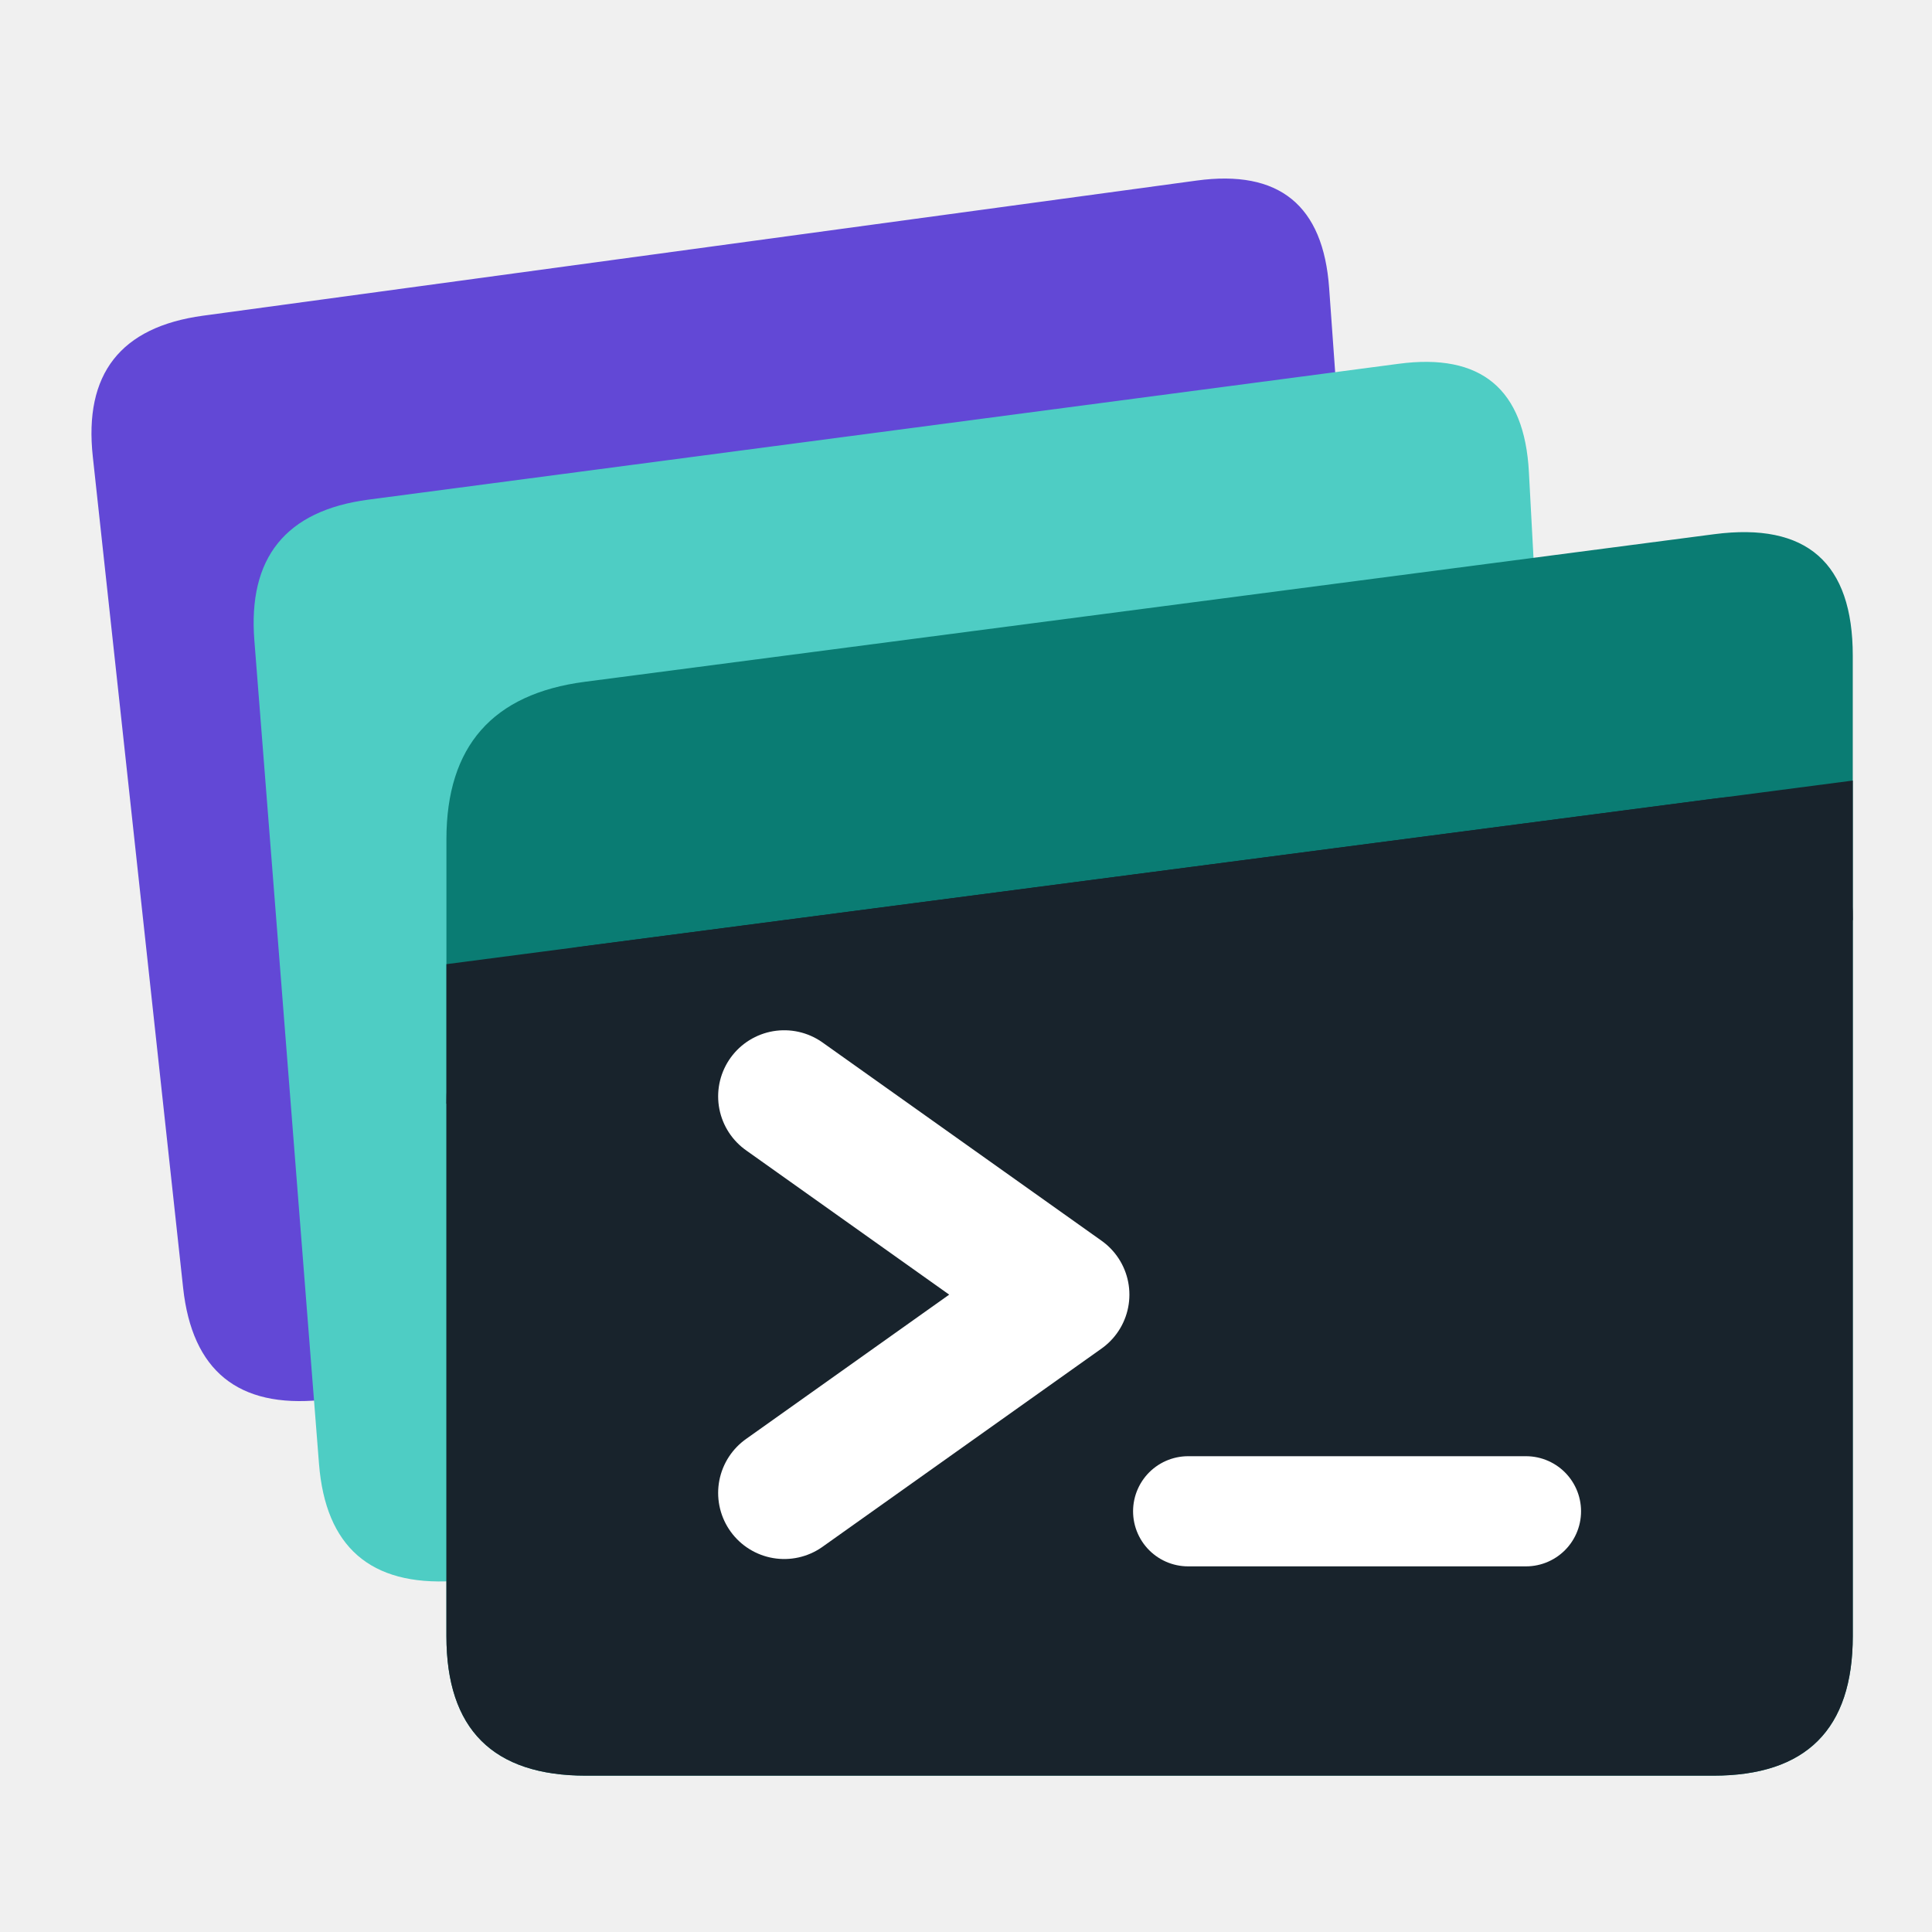
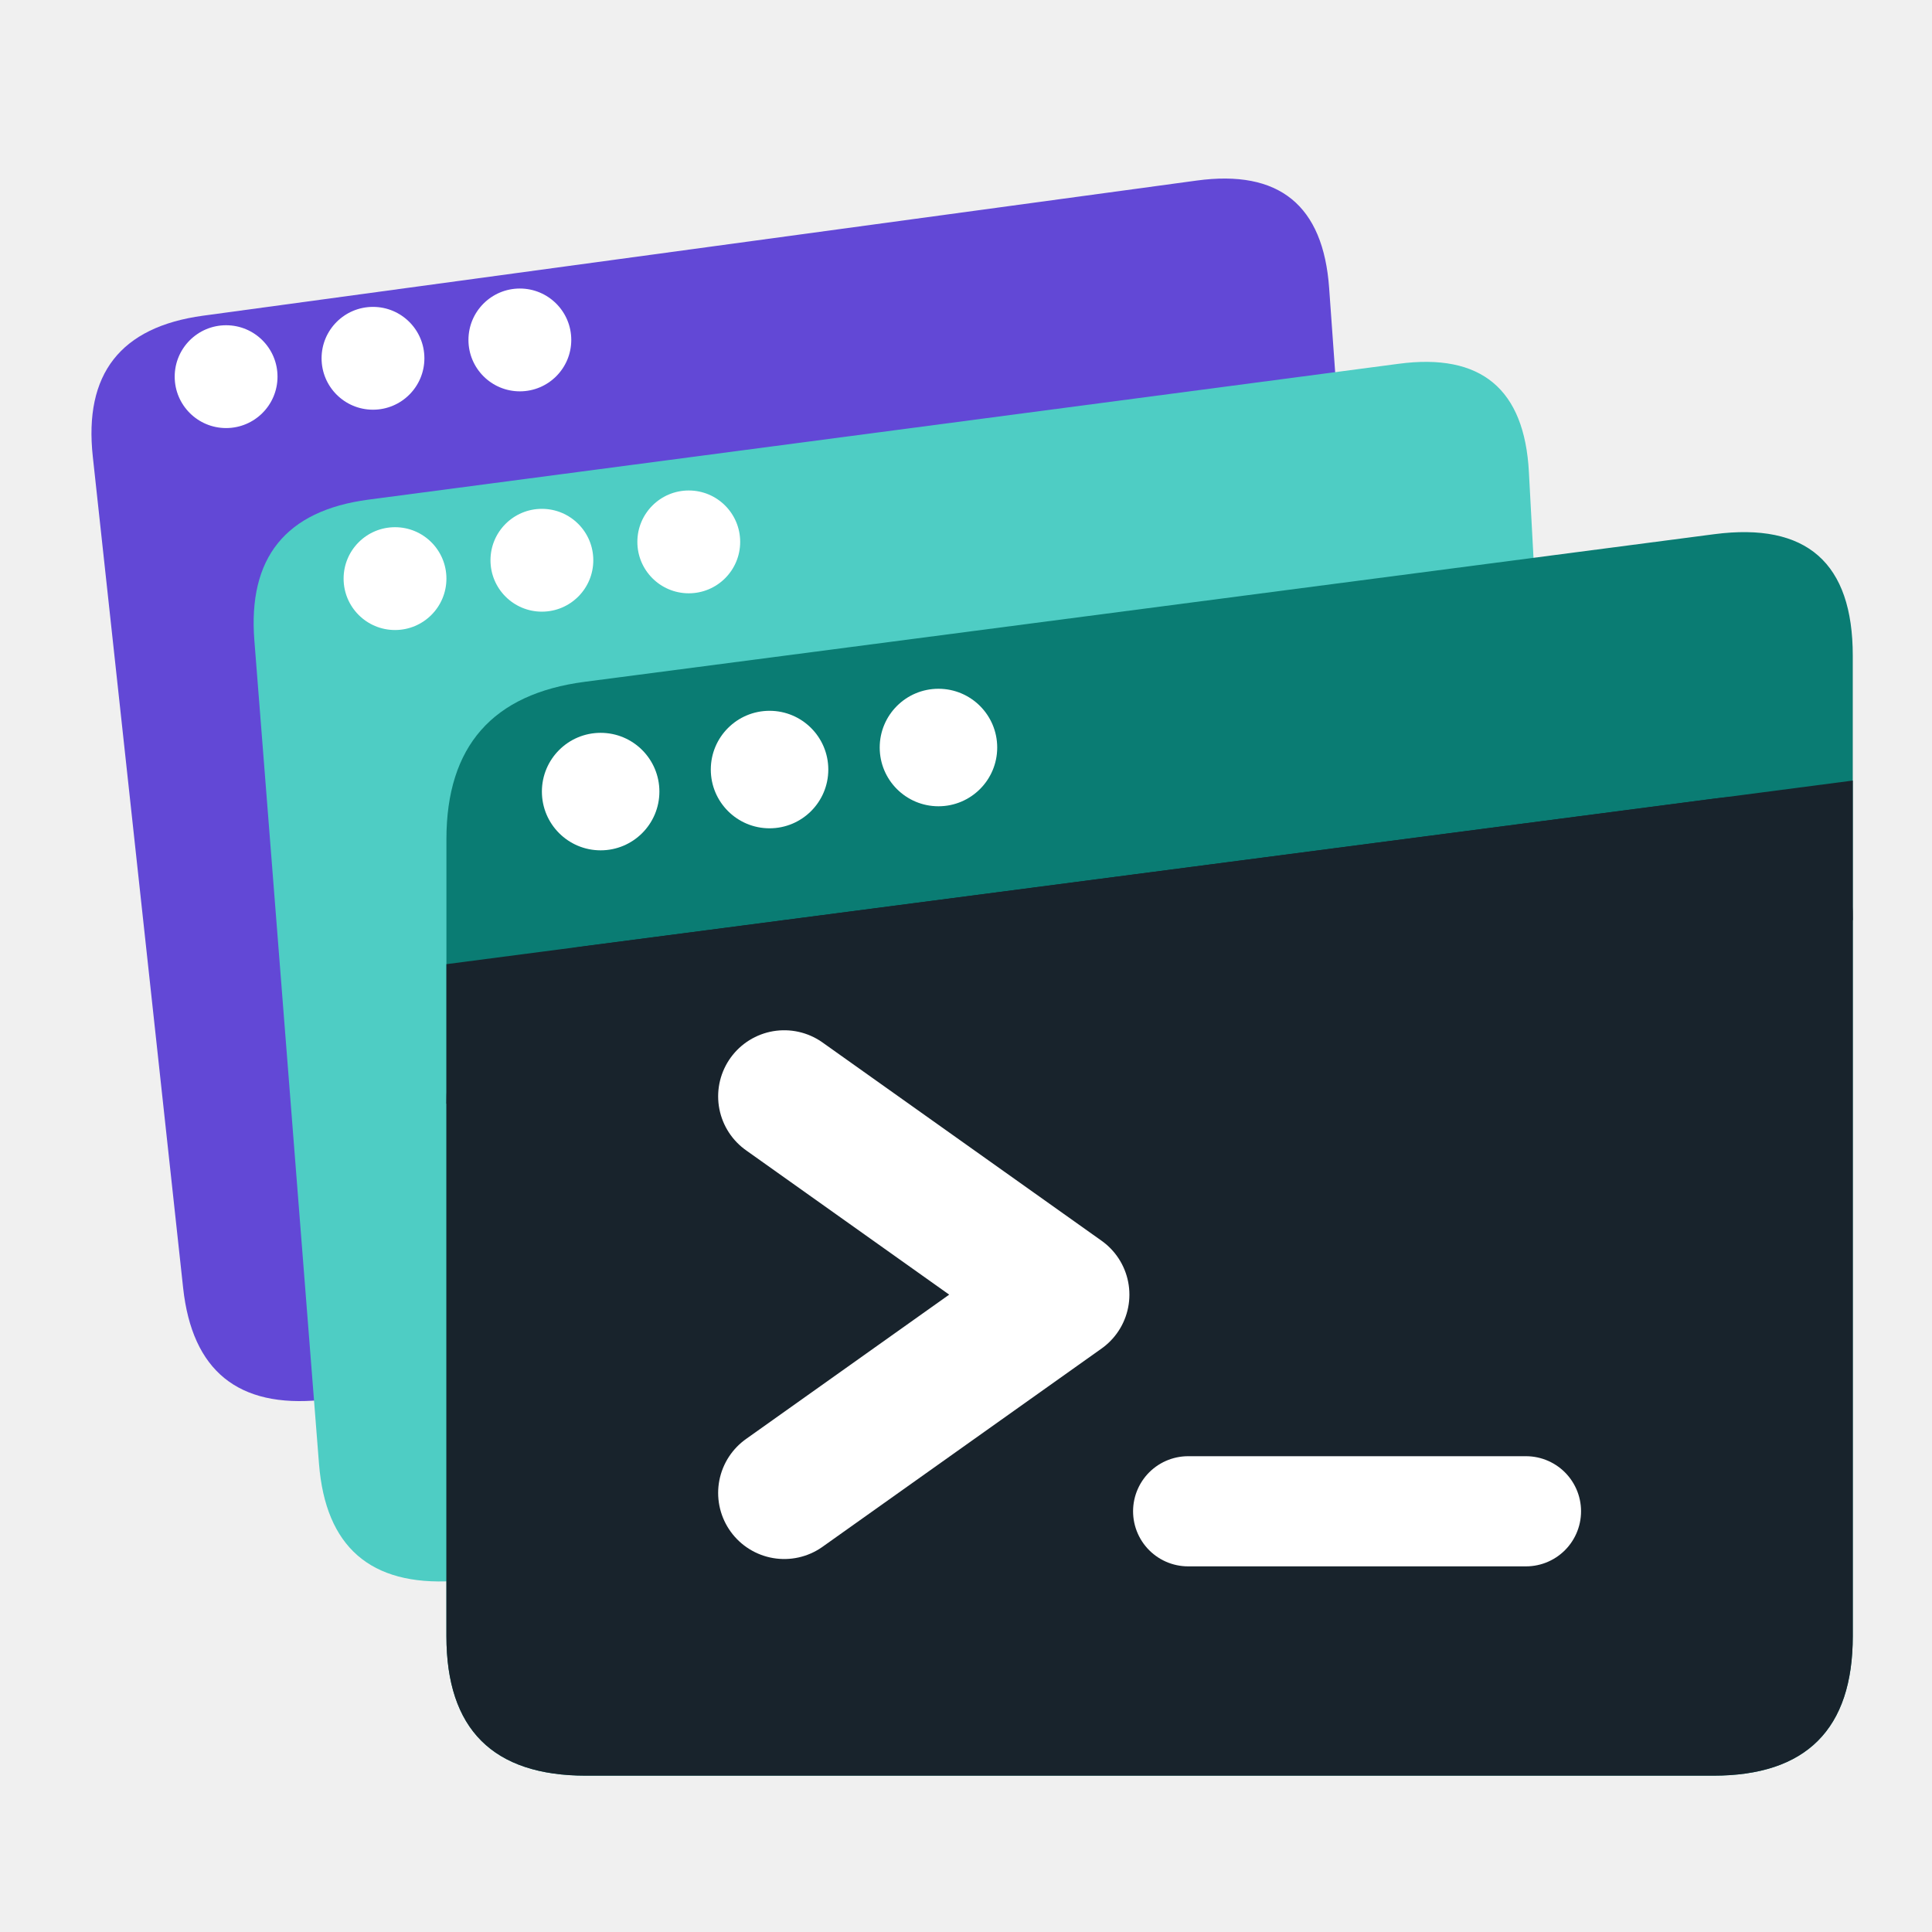
<svg xmlns="http://www.w3.org/2000/svg" viewBox="0 0 512 512">
  <g transform="translate(256 256) scale(0.9731) translate(-261.5 -240.5)">
    <path d="M23.7 101.8Q20 68 53.7 63.4L324.3 26.6Q358 22 360.4 55.9L377.6 296.1Q380 330 346.2 333.3L85.8 358.7Q52 362 48.3 328.2Z" fill="#6248d6" />
+     <circle cx="60" cy="80" r="14" fill="#ffffff" />
+     <circle cx="100" cy="75" r="14" fill="#ffffff" />
+     <circle cx="140" cy="70" r="14" fill="#ffffff" />
    <path d="M67.7 151.9Q65 118 98.7 113.5L379.3 76.5Q413 72 414.8 106.0L428.2 356.0Q430 390 396.1 392.0L121.9 408.0Q88 410 85.3 376.1Z" fill="#4ecdc4" />
+     <circle cx="106" cy="135" r="14" fill="#ffffff" />
+     <circle cx="146" cy="130" r="14" fill="#ffffff" />
+     <circle cx="186" cy="125" r="14" fill="#ffffff" />
    <path d="M120.0 206.0Q120 168 157.7 163.1L465.3 122.9Q503 118 503.0 156.0L503.0 423.0Q503 461 465.0 461.0L158.0 461.0Q120 461 120.0 423.0Z" fill="#0a7c73" />
    <path d="M120.0 278.0Q120 240 157.7 235.1L465.3 194.9Q503 190 503.0 228.0L503.0 423.0Q503 461 465.0 461.0L158.0 461.0Q120 461 120.0 423.0Z" fill="#18232c" />
    <path d="M120 240L503 190L503 228L120 278Z" fill="#18232c" />
+     <circle cx="162" cy="193" r="16" fill="#ffffff" />
+     <circle cx="208" cy="187" r="16" fill="#ffffff" />
+     <circle cx="254" cy="181" r="16" fill="#ffffff" />
    <path d="M212 276l76 54-76 54" fill="none" stroke="#ffffff" stroke-width="36" stroke-linecap="round" stroke-linejoin="round" />
    <path d="M322 389h92" fill="none" stroke="#ffffff" stroke-width="30" stroke-linecap="round" />
  </g>
</svg>
